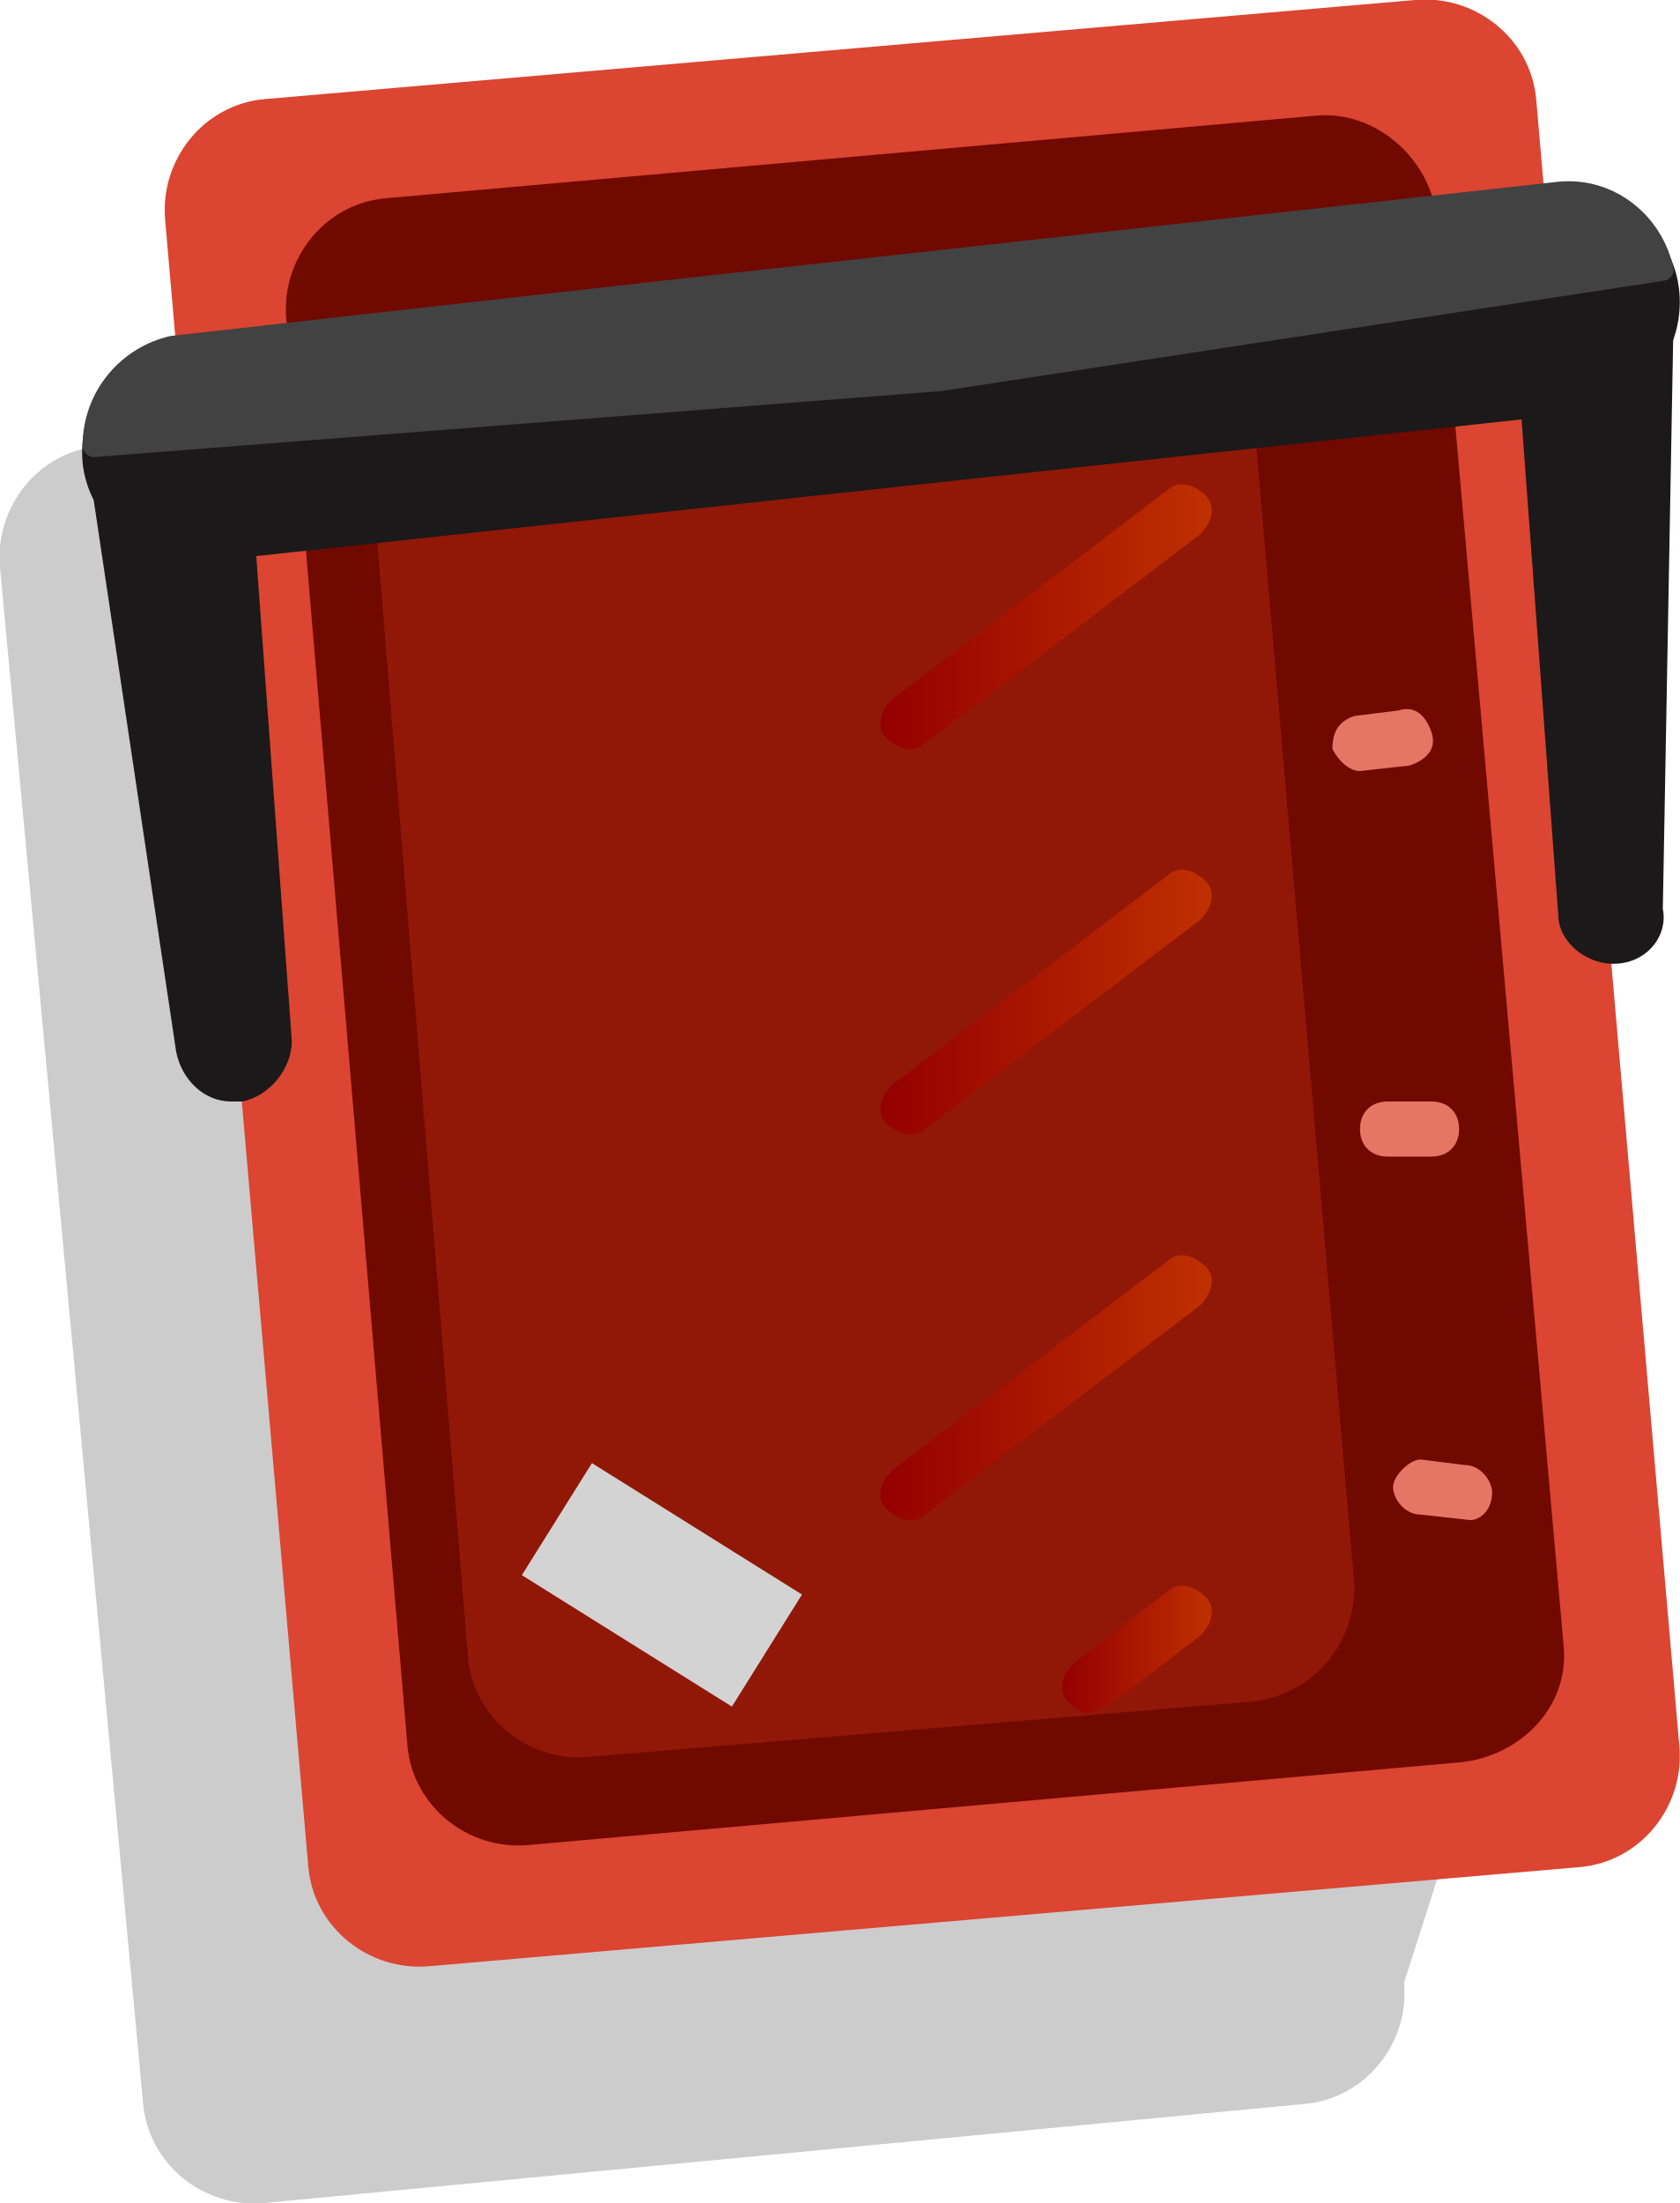
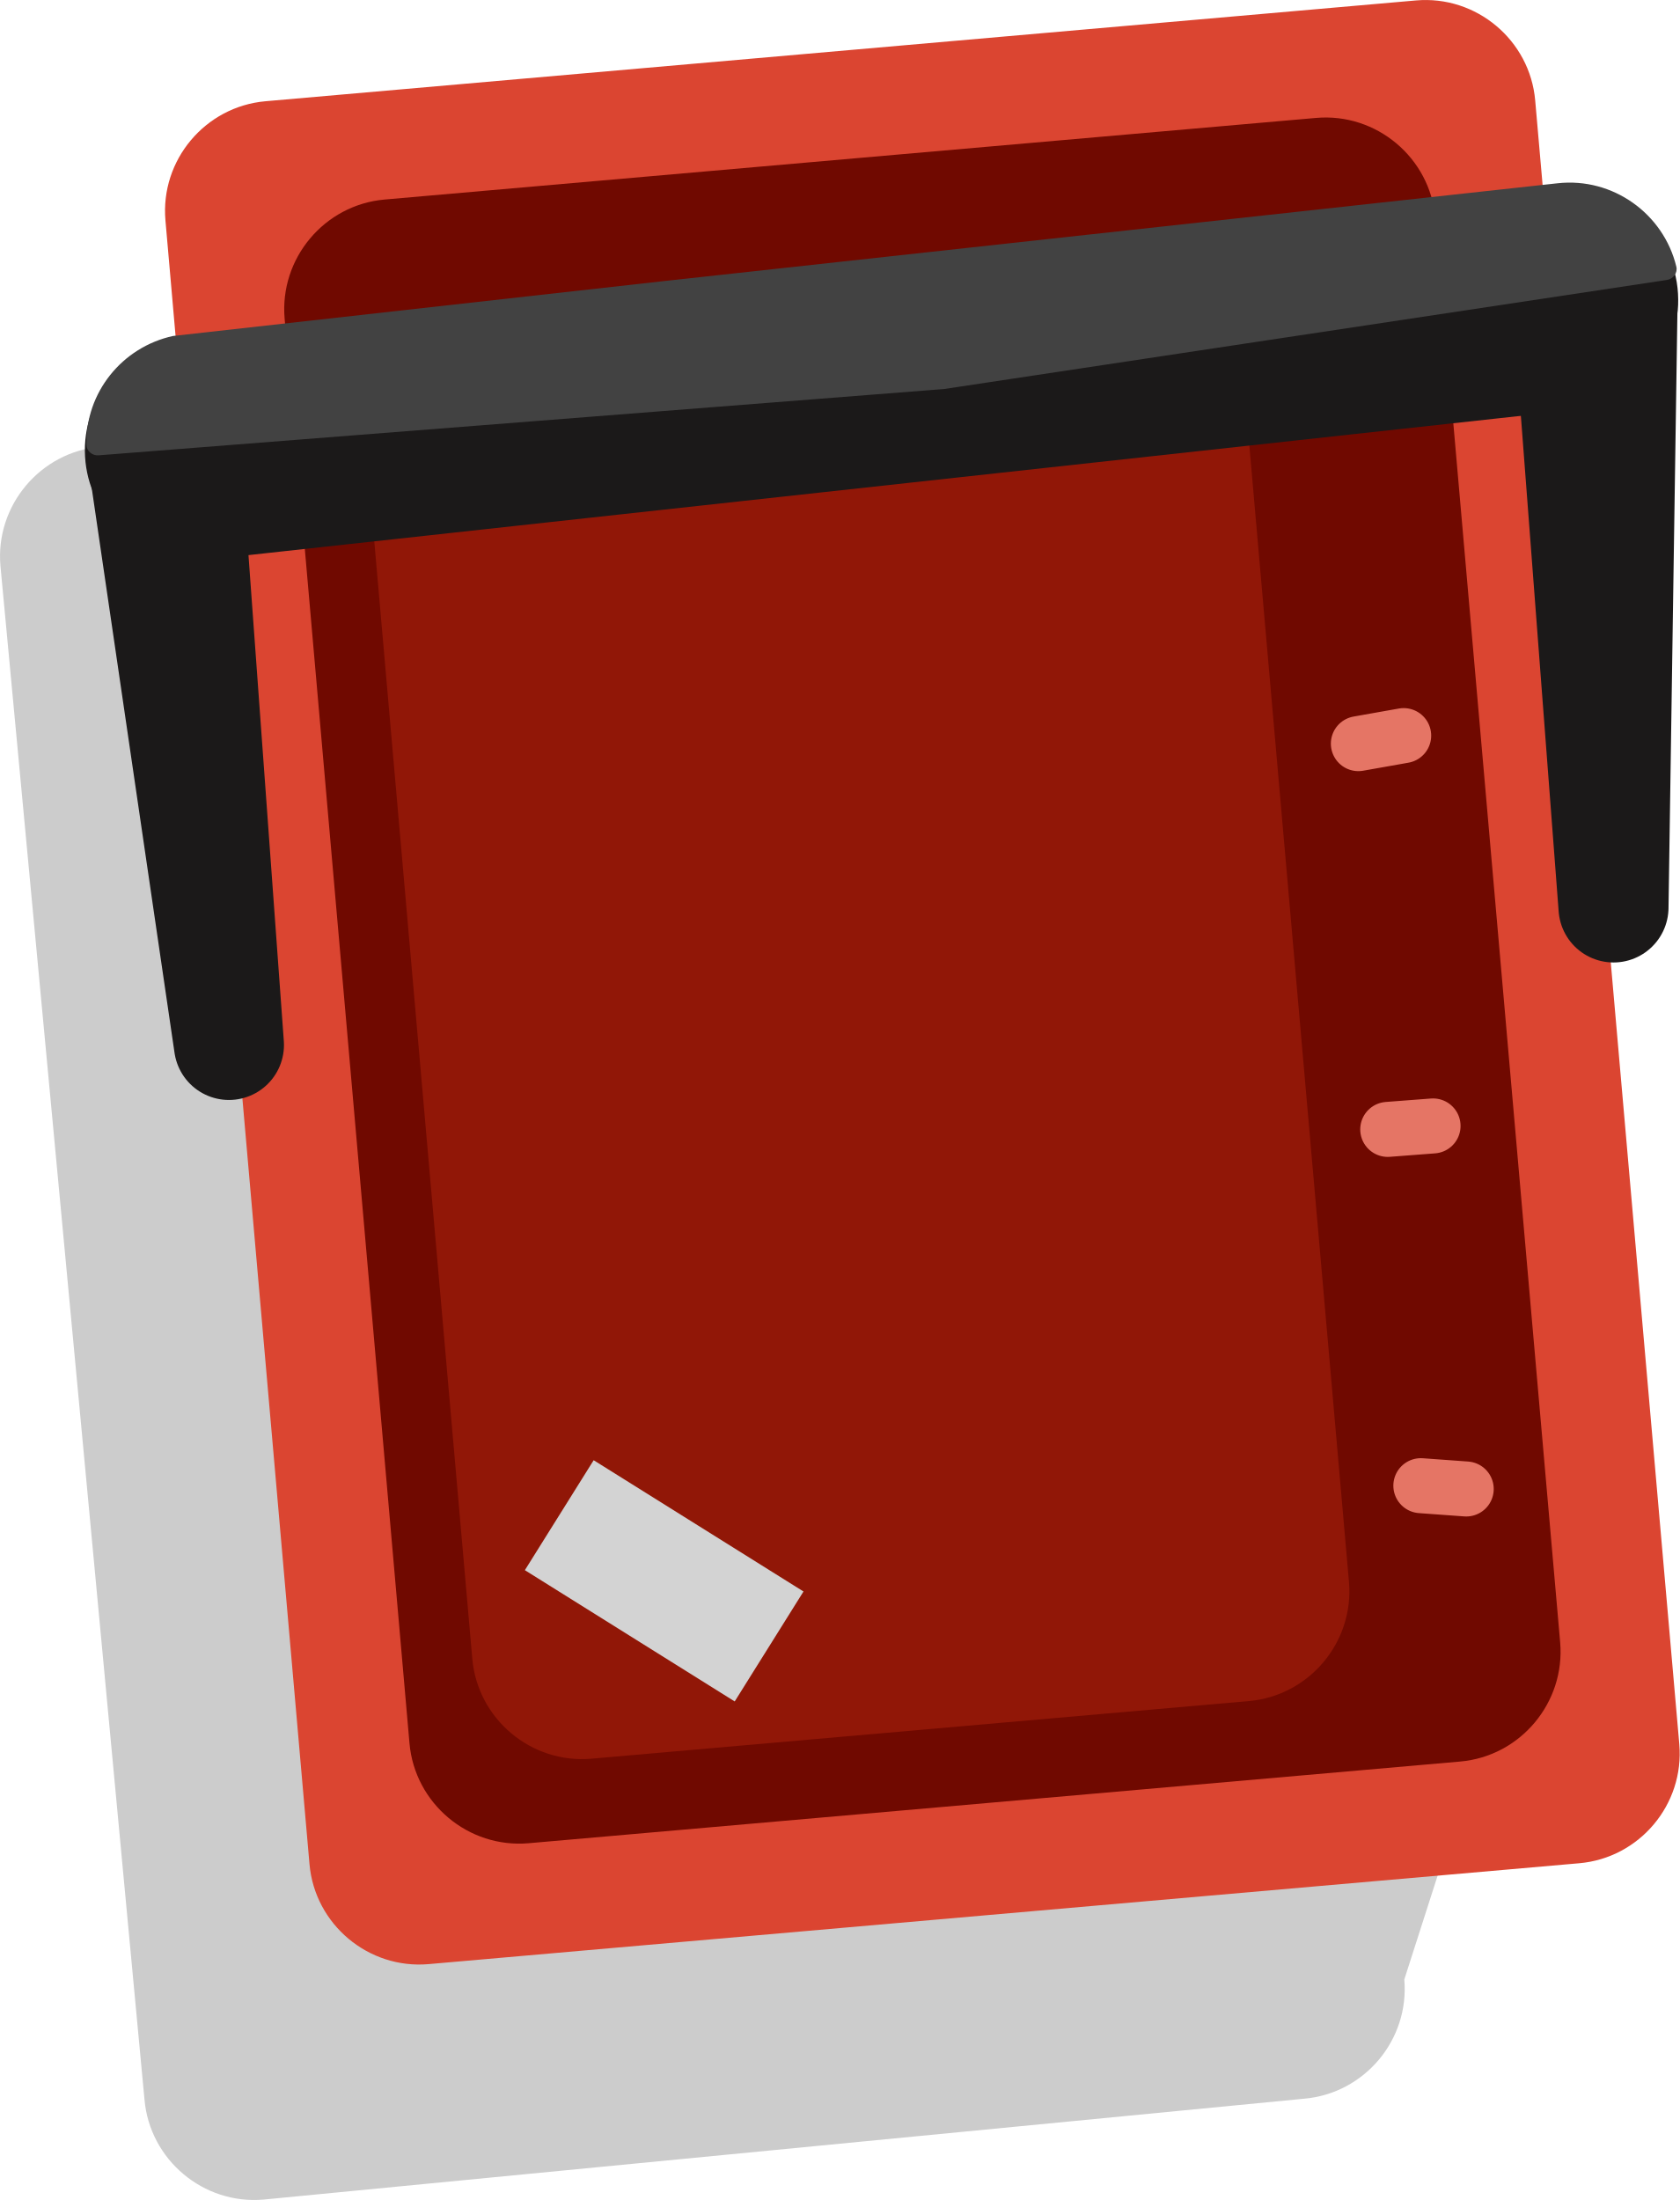
- <svg xmlns="http://www.w3.org/2000/svg" version="1.1" id="Слой_1" x="0px" y="0px" viewBox="0 0 30.5 40" style="enable-background:new 0 0 30.5 40;" xml:space="preserve">
-   <style type="text/css">
- 	.st0{fill:#CCCCCC;}
- 	.st1{fill:#DB4531;}
- 	.st2{fill:#700900;}
- 	.st3{fill:#911707;}
- 	.st4{fill:none;stroke:#E57565;stroke-linecap:round;stroke-miterlimit:10;}
- 	.st5{fill:#1B1919;}
- 	.st6{fill:#424242;}
- 	.st7{fill:#E57565;}
- 	.st8{fill:url(#SVGID_1_);}
- 	.st9{fill:url(#SVGID_2_);}
- 	.st10{fill:url(#SVGID_3_);}
- 	.st11{fill:url(#SVGID_4_);}
- 	.st12{fill:url(#SVGID_5_);}
- 	.st13{fill:url(#SVGID_6_);}
- 	.st14{fill:url(#SVGID_7_);}
- 	.st15{fill:url(#SVGID_8_);}
- 	.st16{fill:#D3D3D3;}
- </style>
-   <path class="st0" d="M23.7,38.2L4.8,40c-1.1,0.1-2.1-0.7-2.2-1.8L0,10.3c-0.1-1.1,0.7-2.1,1.8-2.2l6.5-2.6l14.4-1.3  c1.1-0.1,2.1,0.7,2.2,1.8l2.2,25L25.5,36C25.6,37.1,24.8,38.1,23.7,38.2z" />
-   <path class="st1" d="M28.7,33.9L7.8,35.7c-1.1,0.1-2.1-0.7-2.2-1.8L3,4C2.9,2.9,3.7,1.9,4.8,1.8L25.7,0c1.1-0.1,2.1,0.7,2.2,1.8  l2.6,29.9C30.6,32.8,29.8,33.8,28.7,33.9z" />
-   <path class="st2" d="M26.5,32L9.6,33.5c-1.1,0.1-2.1-0.7-2.2-1.8L5.2,5.8C5.1,4.7,5.9,3.7,7,3.6l16.9-1.5C25,2,26,2.9,26.1,4  l2.3,25.9C28.5,31,27.6,31.9,26.5,32z" />
-   <path class="st3" d="M22.7,30.9l-12,1c-1.1,0.1-2.1-0.7-2.2-1.8L6.8,9.2C6.7,8.1,7.5,7.2,8.6,7.1l12-1c1.1-0.1,2.1,0.7,2.2,1.8  l1.8,20.9C24.6,29.9,23.8,30.8,22.7,30.9z" />
-   <path class="st4" d="M24.7,8.1" />
-   <path class="st4" d="M25.5,7.9" />
-   <path class="st5" d="M4.2,20c-0.5,0-0.9-0.4-1-0.9L1.6,8.4c0-0.3,0-0.5,0.2-0.8C2,7.4,2.2,7.3,2.5,7.2l0.8-0.1  c0.3,0,0.5,0.1,0.8,0.2c0.2,0.2,0.3,0.4,0.4,0.7l0.8,10.9c0,0.5-0.4,1-0.9,1.1C4.2,20,4.2,20,4.2,20z" />
-   <path class="st5" d="M29.3,17.5c-0.5,0-1-0.4-1-0.9L27.5,5.8c0-0.5,0.3-1,0.8-1.1l1-0.2c0.3,0,0.6,0,0.8,0.2  c0.2,0.2,0.4,0.5,0.3,0.8l-0.2,11C30.3,17,29.9,17.5,29.3,17.5C29.4,17.5,29.3,17.5,29.3,17.5z" />
-   <path class="st5" d="M3.5,10.2c-1,0-1.9-0.8-2-1.8C1.4,7.3,2.2,6.3,3.3,6.2l25-2.7c1.1-0.1,2.1,0.7,2.2,1.8c0.1,1.1-0.7,2.1-1.8,2.2  l-25,2.7C3.7,10.2,3.6,10.2,3.5,10.2z" />
-   <path class="st6" d="M28.3,3.3L12,5.1l-8.9,1c-0.9,0.2-1.6,1-1.6,2c0,0.1,0.1,0.2,0.2,0.2l15.4-1.2l13.1-2c0.1,0,0.2-0.1,0.2-0.2  C30.2,3.9,29.3,3.2,28.3,3.3z" />
-   <path class="st7" d="M26.7,27.6C26.6,27.6,26.6,27.6,26.7,27.6l-0.9-0.1c-0.3,0-0.5-0.3-0.5-0.5s0.3-0.5,0.5-0.5l0.8,0.1  c0.3,0,0.5,0.3,0.5,0.5C27.1,27.4,26.9,27.6,26.7,27.6z" />
-   <path class="st7" d="M25.2,21c-0.3,0-0.5-0.2-0.5-0.5c0-0.3,0.2-0.5,0.5-0.5L26,20c0.3,0,0.5,0.2,0.5,0.5c0,0.3-0.2,0.5-0.5,0.5  L25.2,21C25.3,21,25.2,21,25.2,21z" />
-   <path class="st7" d="M24.7,14c-0.2,0-0.4-0.2-0.5-0.4c0-0.3,0.1-0.5,0.4-0.6l0.8-0.1c0.3-0.1,0.5,0.1,0.6,0.4s-0.1,0.5-0.4,0.6  L24.7,14C24.8,14,24.7,14,24.7,14z" />
-   <path class="st4" d="M24.2,7.4" />
-   <path class="st4" d="M25.1,7.2" />
+ <svg xmlns="http://www.w3.org/2000/svg" xmlns:xlink="http://www.w3.org/1999/xlink" version="1.1" id="Layer_1" x="0px" y="0px" width="30.54px" height="40.001px" viewBox="0 0 30.54 40.001" enable-background="new 0 0 30.54 40.001" xml:space="preserve">
  <g>
-     <linearGradient id="SVGID_1_" gradientUnits="userSpaceOnUse" x1="16.495" y1="11.183" x2="21.495" y2="11.183">
+     <defs>
+       <rect id="SVGID_1_" x="-7.861" width="40" height="40" />
+     </defs>
+     <clipPath id="SVGID_2_">
+       <use xlink:href="#SVGID_1_" overflow="visible" />
+     </clipPath>
+     <path clip-path="url(#SVGID_2_)" fill="#CCCCCC" d="M23.713,38.159L4.794,39.993c-1.096,0.096-2.071-0.723-2.167-1.818   L0.008,10.289c-0.096-1.095,0.722-2.07,1.817-2.167L8.35,5.551l14.395-1.262c1.096-0.096,2.071,0.722,2.167,1.818l2.191,24.989   l-1.571,4.896C25.627,37.088,24.81,38.062,23.713,38.159" />
+     <path clip-path="url(#SVGID_2_)" fill="#DB4531" d="M28.713,33.878L7.794,35.712c-1.096,0.096-2.071-0.722-2.167-1.818L3.008,4.008   C2.912,2.913,3.73,1.938,4.825,1.841l20.92-1.833c1.096-0.096,2.071,0.722,2.167,1.818l2.62,29.885   C30.627,32.807,29.81,33.782,28.713,33.878" />
+     <path clip-path="url(#SVGID_2_)" fill="#700900" d="M26.546,32.029L9.612,33.514c-1.096,0.096-2.071-0.723-2.167-1.817L5.175,5.795   C5.079,4.699,5.897,3.724,6.992,3.628l16.937-1.484c1.095-0.096,2.07,0.722,2.167,1.817l2.27,25.901   C28.46,30.958,27.643,31.934,26.546,32.029" />
+     <path clip-path="url(#SVGID_2_)" fill="#911707" d="M22.708,30.929l-11.954,1.048c-1.096,0.096-2.071-0.722-2.167-1.818   L6.752,9.238C6.657,8.143,7.475,7.167,8.571,7.071l11.954-1.048c1.096-0.096,2.07,0.722,2.167,1.818l1.834,20.92   C24.622,29.857,23.803,30.832,22.708,30.929" />
+     <polygon clip-path="url(#SVGID_2_)" fill="none" stroke="#1B1919" stroke-width="2" stroke-linecap="round" stroke-linejoin="round" stroke-miterlimit="10" points="   4.163,19 3.373,8.143 2.584,8.231  " />
+     <polygon clip-path="url(#SVGID_2_)" fill="none" stroke="#1B1919" stroke-width="2" stroke-linecap="round" stroke-linejoin="round" stroke-miterlimit="10" points="   29.336,16.5 28.511,5.681 29.5,5.518  " />
+     <path clip-path="url(#SVGID_2_)" fill="#1B1919" d="M3.541,10.188c-1.007,0-1.874-0.758-1.986-1.782   C1.435,7.308,2.228,6.32,3.326,6.2l24.968-2.734c1.089-0.119,2.085,0.672,2.206,1.771c0.12,1.098-0.673,2.085-1.771,2.206   L3.761,10.176C3.687,10.184,3.614,10.188,3.541,10.188" />
+     <path clip-path="url(#SVGID_2_)" fill="#424242" d="M28.321,3.332L12.042,5.114L3.145,6.109C2.218,6.312,1.553,7.138,1.571,8.088   c0.002,0.113,0.108,0.2,0.22,0.191l15.376-1.206l13.14-1.983c0.114-0.017,0.199-0.13,0.171-0.242   C30.245,3.885,29.324,3.222,28.321,3.332" />
+     <line clip-path="url(#SVGID_2_)" fill="none" stroke="#E57565" stroke-linecap="round" stroke-miterlimit="10" x1="26.658" y1="27.073" x2="25.833" y2="27.013" />
+     <line clip-path="url(#SVGID_2_)" fill="none" stroke="#E57565" stroke-linecap="round" stroke-miterlimit="10" x1="26.055" y1="20.472" x2="25.231" y2="20.535" />
+     <line clip-path="url(#SVGID_2_)" fill="none" stroke="#E57565" stroke-linecap="round" stroke-miterlimit="10" x1="25.521" y1="13.375" x2="24.697" y2="13.521" />
+   </g>
+   <g>
+     <defs>
+       <path id="SVGID_3_" d="M16.496,13.1l4.999-3.834L16.496,13.1z" />
+     </defs>
+     <clipPath id="SVGID_4_">
+       <use xlink:href="#SVGID_3_" overflow="visible" />
+     </clipPath>
+     <linearGradient id="SVGID_5_" gradientUnits="userSpaceOnUse" x1="-7.86" y1="40" x2="-6.861" y2="40" gradientTransform="matrix(5 0 0 -5 55.7988 211.1836)">
      <stop offset="0" style="stop-color:#911707" />
      <stop offset="0.168" style="stop-color:#9C1A08" />
-       <stop offset="0.468" style="stop-color:#BB220C" />
-       <stop offset="0.863" style="stop-color:#EC3013" />
+       <stop offset="0.467" style="stop-color:#BB220C" />
+       <stop offset="0.86" style="stop-color:#EC3013" />
      <stop offset="1" style="stop-color:#FF3515" />
    </linearGradient>
-     <line class="st8" x1="21.5" y1="9.3" x2="16.5" y2="13.1" />
-     <linearGradient id="SVGID_2_" gradientUnits="userSpaceOnUse" x1="15.995" y1="11.183" x2="21.995" y2="11.183">
+     <rect x="16.496" y="9.266" clip-path="url(#SVGID_4_)" fill="url(#SVGID_5_)" width="4.999" height="3.834" />
+   </g>
+   <g>
+     <defs>
+       <rect id="SVGID_6_" x="-7.861" width="40" height="40" />
+     </defs>
+     <clipPath id="SVGID_7_">
+       <use xlink:href="#SVGID_6_" overflow="visible" />
+     </clipPath>
+     <linearGradient id="SVGID_8_" gradientUnits="userSpaceOnUse" x1="-7.861" y1="40" x2="-6.861" y2="40" gradientTransform="matrix(6 0 0 -6 63.1597 251.1836)">
      <stop offset="0" style="stop-color:#940000" />
      <stop offset="1" style="stop-color:#BF3000" />
    </linearGradient>
-     <path class="st9" d="M16.5,13.6c-0.1,0-0.3-0.1-0.4-0.2c-0.2-0.2-0.1-0.5,0.1-0.7l5-3.8c0.2-0.2,0.5-0.1,0.7,0.1   c0.2,0.2,0.1,0.5-0.1,0.7l-5,3.8C16.7,13.6,16.6,13.6,16.5,13.6z" />
+     <polyline clip-path="url(#SVGID_7_)" fill="url(#SVGID_8_)" points="21.495,9.266 16.495,13.099 16.495,13.099 16.495,13.099    21.495,9.266 21.495,9.266 21.495,9.266  " />
  </g>
  <g>
-     <linearGradient id="SVGID_3_" gradientUnits="userSpaceOnUse" x1="16.495" y1="18.183" x2="21.495" y2="18.183">
+     <defs>
+       <path id="SVGID_9_" d="M16.496,20.099l4.999-3.833L16.496,20.099z" />
+     </defs>
+     <clipPath id="SVGID_10_">
+       <use xlink:href="#SVGID_9_" overflow="visible" />
+     </clipPath>
+     <linearGradient id="SVGID_11_" gradientUnits="userSpaceOnUse" x1="-7.86" y1="40" x2="-6.861" y2="40" gradientTransform="matrix(5 0 0 -5 55.7988 218.1836)">
      <stop offset="0" style="stop-color:#911707" />
      <stop offset="0.168" style="stop-color:#9C1A08" />
-       <stop offset="0.468" style="stop-color:#BB220C" />
-       <stop offset="0.863" style="stop-color:#EC3013" />
+       <stop offset="0.467" style="stop-color:#BB220C" />
+       <stop offset="0.86" style="stop-color:#EC3013" />
      <stop offset="1" style="stop-color:#FF3515" />
    </linearGradient>
-     <line class="st10" x1="21.5" y1="16.3" x2="16.5" y2="20.1" />
-     <linearGradient id="SVGID_4_" gradientUnits="userSpaceOnUse" x1="15.995" y1="18.183" x2="21.995" y2="18.183">
+     <rect x="16.496" y="16.266" clip-path="url(#SVGID_10_)" fill="url(#SVGID_11_)" width="4.999" height="3.833" />
+   </g>
+   <g>
+     <defs>
+       <rect id="SVGID_12_" x="-7.861" width="40" height="40" />
+     </defs>
+     <clipPath id="SVGID_13_">
+       <use xlink:href="#SVGID_12_" overflow="visible" />
+     </clipPath>
+     <linearGradient id="SVGID_14_" gradientUnits="userSpaceOnUse" x1="-7.861" y1="40.001" x2="-6.861" y2="40.001" gradientTransform="matrix(6 0 0 -6 63.1597 258.1836)">
      <stop offset="0" style="stop-color:#940000" />
      <stop offset="1" style="stop-color:#BF3000" />
    </linearGradient>
-     <path class="st11" d="M16.5,20.6c-0.1,0-0.3-0.1-0.4-0.2c-0.2-0.2-0.1-0.5,0.1-0.7l5-3.8c0.2-0.2,0.5-0.1,0.7,0.1   c0.2,0.2,0.1,0.5-0.1,0.7l-5,3.8C16.7,20.6,16.6,20.6,16.5,20.6z" />
+     <polyline clip-path="url(#SVGID_13_)" fill="url(#SVGID_14_)" points="21.495,16.266 16.495,20.099 16.495,20.099 16.495,20.099    21.495,16.266 21.495,16.266 21.495,16.266  " />
  </g>
  <g>
-     <linearGradient id="SVGID_5_" gradientUnits="userSpaceOnUse" x1="16.495" y1="25.183" x2="21.495" y2="25.183">
+     <defs>
+       <path id="SVGID_15_" d="M16.496,27.099l4.999-3.833L16.496,27.099z" />
+     </defs>
+     <clipPath id="SVGID_16_">
+       <use xlink:href="#SVGID_15_" overflow="visible" />
+     </clipPath>
+     <linearGradient id="SVGID_17_" gradientUnits="userSpaceOnUse" x1="-7.86" y1="40" x2="-6.861" y2="40" gradientTransform="matrix(5 0 0 -5 55.7988 225.1836)">
      <stop offset="0" style="stop-color:#911707" />
-       <stop offset="9.149308e-02" style="stop-color:#8C2212" />
-       <stop offset="0.255" style="stop-color:#7F4031" />
-       <stop offset="0.471" style="stop-color:#697063" />
-       <stop offset="0.731" style="stop-color:#4CB3A8" />
+       <stop offset="0.091" style="stop-color:#8C2212" />
+       <stop offset="0.254" style="stop-color:#7F4031" />
+       <stop offset="0.47" style="stop-color:#6A7063" />
+       <stop offset="0.73" style="stop-color:#4CB3A7" />
      <stop offset="1" style="stop-color:#2AFFF6" />
    </linearGradient>
-     <line class="st12" x1="21.5" y1="23.3" x2="16.5" y2="27.1" />
-     <linearGradient id="SVGID_6_" gradientUnits="userSpaceOnUse" x1="15.995" y1="25.183" x2="21.995" y2="25.183">
+     <rect x="16.496" y="23.266" clip-path="url(#SVGID_16_)" fill="url(#SVGID_17_)" width="4.999" height="3.833" />
+   </g>
+   <g>
+     <defs>
+       <rect id="SVGID_18_" x="-7.861" width="40" height="40" />
+     </defs>
+     <clipPath id="SVGID_19_">
+       <use xlink:href="#SVGID_18_" overflow="visible" />
+     </clipPath>
+     <linearGradient id="SVGID_20_" gradientUnits="userSpaceOnUse" x1="-7.861" y1="40" x2="-6.861" y2="40" gradientTransform="matrix(6 0 0 -6 63.1597 265.1836)">
      <stop offset="0" style="stop-color:#940000" />
      <stop offset="1" style="stop-color:#BF3000" />
    </linearGradient>
-     <path class="st13" d="M16.5,27.6c-0.1,0-0.3-0.1-0.4-0.2c-0.2-0.2-0.1-0.5,0.1-0.7l5-3.8c0.2-0.2,0.5-0.1,0.7,0.1   c0.2,0.2,0.1,0.5-0.1,0.7l-5,3.8C16.7,27.6,16.6,27.6,16.5,27.6z" />
+     <polyline clip-path="url(#SVGID_19_)" fill="url(#SVGID_20_)" points="21.495,23.266 16.495,27.099 16.495,27.099 16.495,27.099    21.495,23.266 21.495,23.266 21.495,23.266  " />
  </g>
  <g>
-     <linearGradient id="SVGID_7_" gradientUnits="userSpaceOnUse" x1="19.788" y1="29.92" x2="21.495" y2="29.92">
+     <defs>
+       <path id="SVGID_21_" d="M19.789,30.574l1.706-1.309L19.789,30.574z" />
+     </defs>
+     <clipPath id="SVGID_22_">
+       <use xlink:href="#SVGID_21_" overflow="visible" />
+     </clipPath>
+     <linearGradient id="SVGID_23_" gradientUnits="userSpaceOnUse" x1="-7.86" y1="40.001" x2="-6.861" y2="40.001" gradientTransform="matrix(1.7068 0 0 -1.7068 33.2042 98.1905)">
      <stop offset="0" style="stop-color:#911707" />
-       <stop offset="0.249" style="stop-color:#9C2112" />
-       <stop offset="0.69" style="stop-color:#BB3C2E" />
+       <stop offset="0.25" style="stop-color:#9D2112" />
+       <stop offset="0.695" style="stop-color:#BB3D2F" />
      <stop offset="1" style="stop-color:#D45346" />
    </linearGradient>
-     <line class="st14" x1="21.5" y1="29.3" x2="19.8" y2="30.6" />
-     <linearGradient id="SVGID_8_" gradientUnits="userSpaceOnUse" x1="19.288" y1="29.92" x2="21.995" y2="29.92">
+     <rect x="19.789" y="29.266" clip-path="url(#SVGID_22_)" fill="url(#SVGID_23_)" width="1.706" height="1.309" />
+   </g>
+   <g>
+     <defs>
+       <rect id="SVGID_24_" x="-7.861" width="40" height="40" />
+     </defs>
+     <clipPath id="SVGID_25_">
+       <use xlink:href="#SVGID_24_" overflow="visible" />
+     </clipPath>
+     <linearGradient id="SVGID_26_" gradientUnits="userSpaceOnUse" x1="-7.861" y1="40" x2="-6.861" y2="40" gradientTransform="matrix(2.7068 0 0 -2.7068 40.565 138.1903)">
      <stop offset="0" style="stop-color:#940000" />
      <stop offset="1" style="stop-color:#BF3000" />
    </linearGradient>
-     <path class="st15" d="M19.8,31.1c-0.2,0-0.3-0.1-0.4-0.2c-0.2-0.2-0.1-0.5,0.1-0.7l1.7-1.3c0.2-0.2,0.5-0.1,0.7,0.1   c0.2,0.2,0.1,0.5-0.1,0.7L20.1,31C20,31,19.9,31.1,19.8,31.1z" />
+     <polyline clip-path="url(#SVGID_25_)" fill="url(#SVGID_26_)" points="21.495,29.266 19.788,30.575 19.788,30.575 19.788,30.575    21.495,29.266 21.495,29.266 21.495,29.266  " />
+     <rect x="9.826" y="27.563" transform="matrix(0.8478 0.5304 -0.5304 0.8478 17.0825 -2.0295)" clip-path="url(#SVGID_25_)" fill="#D3D3D3" width="4.5" height="2.358" />
  </g>
-   <rect x="9.8" y="27.6" transform="matrix(0.8478 0.5303 -0.5303 0.8478 17.0784 -2.0304)" class="st16" width="4.5" height="2.4" />
</svg>
